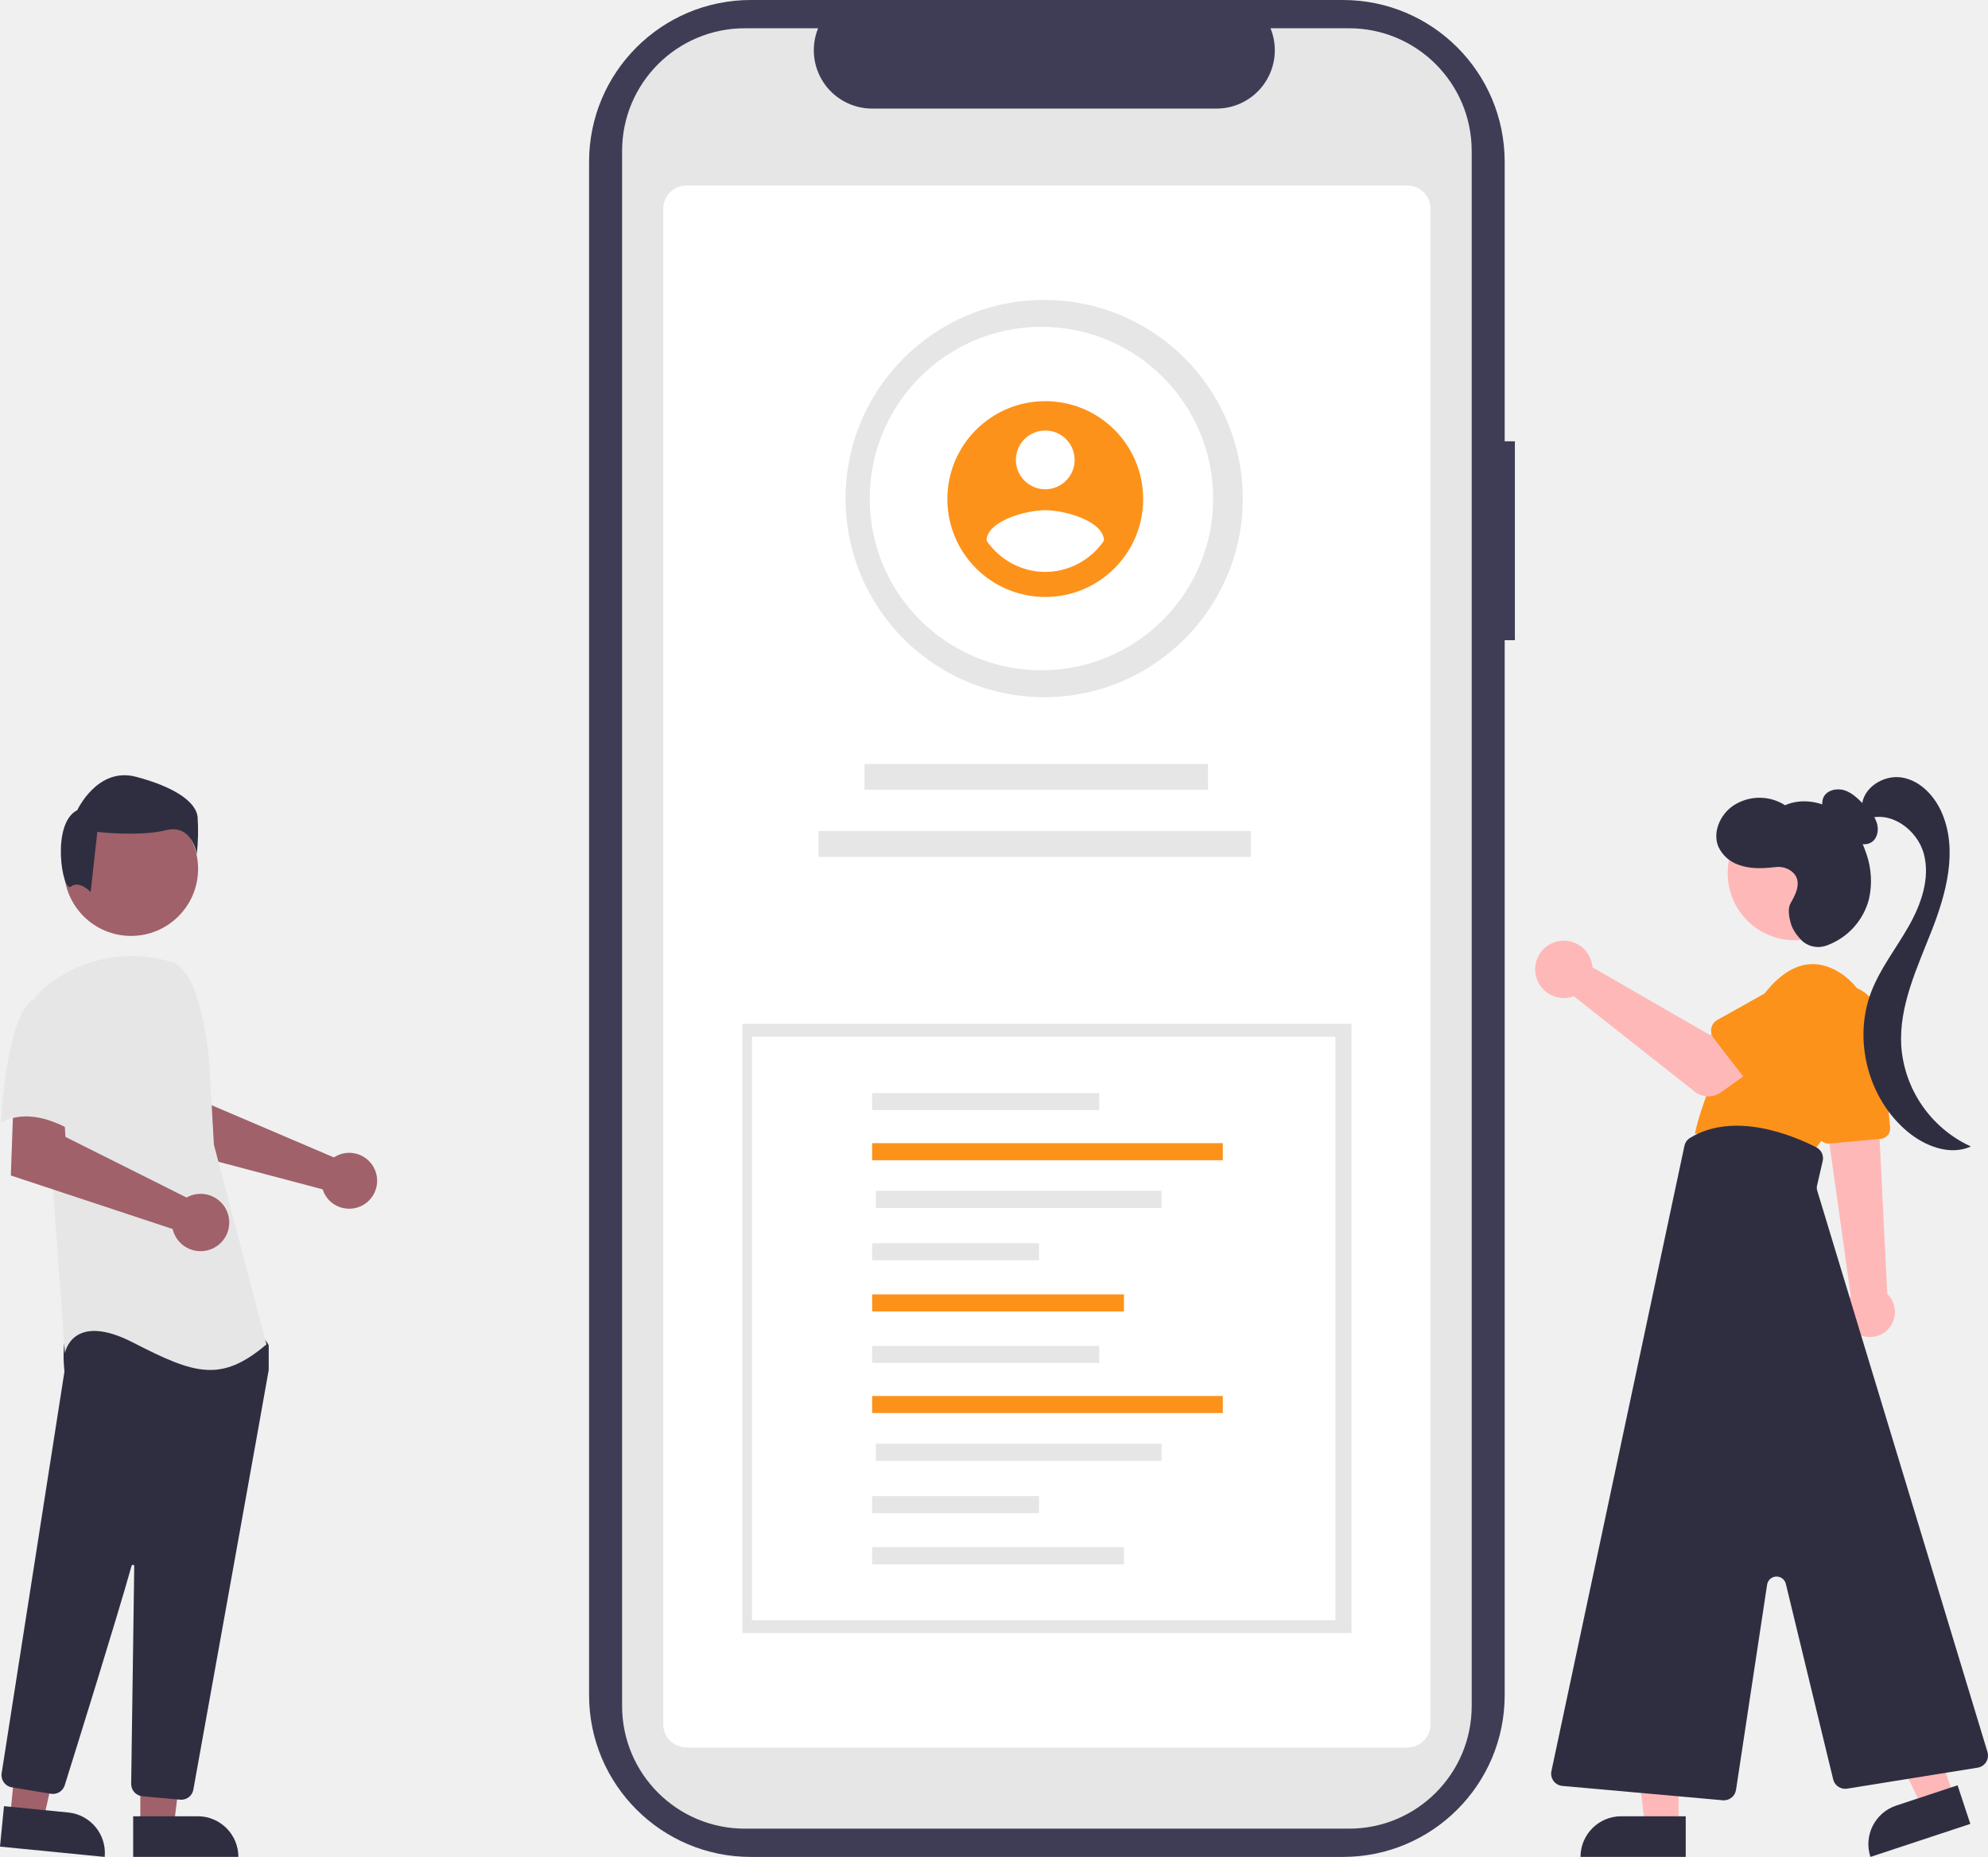
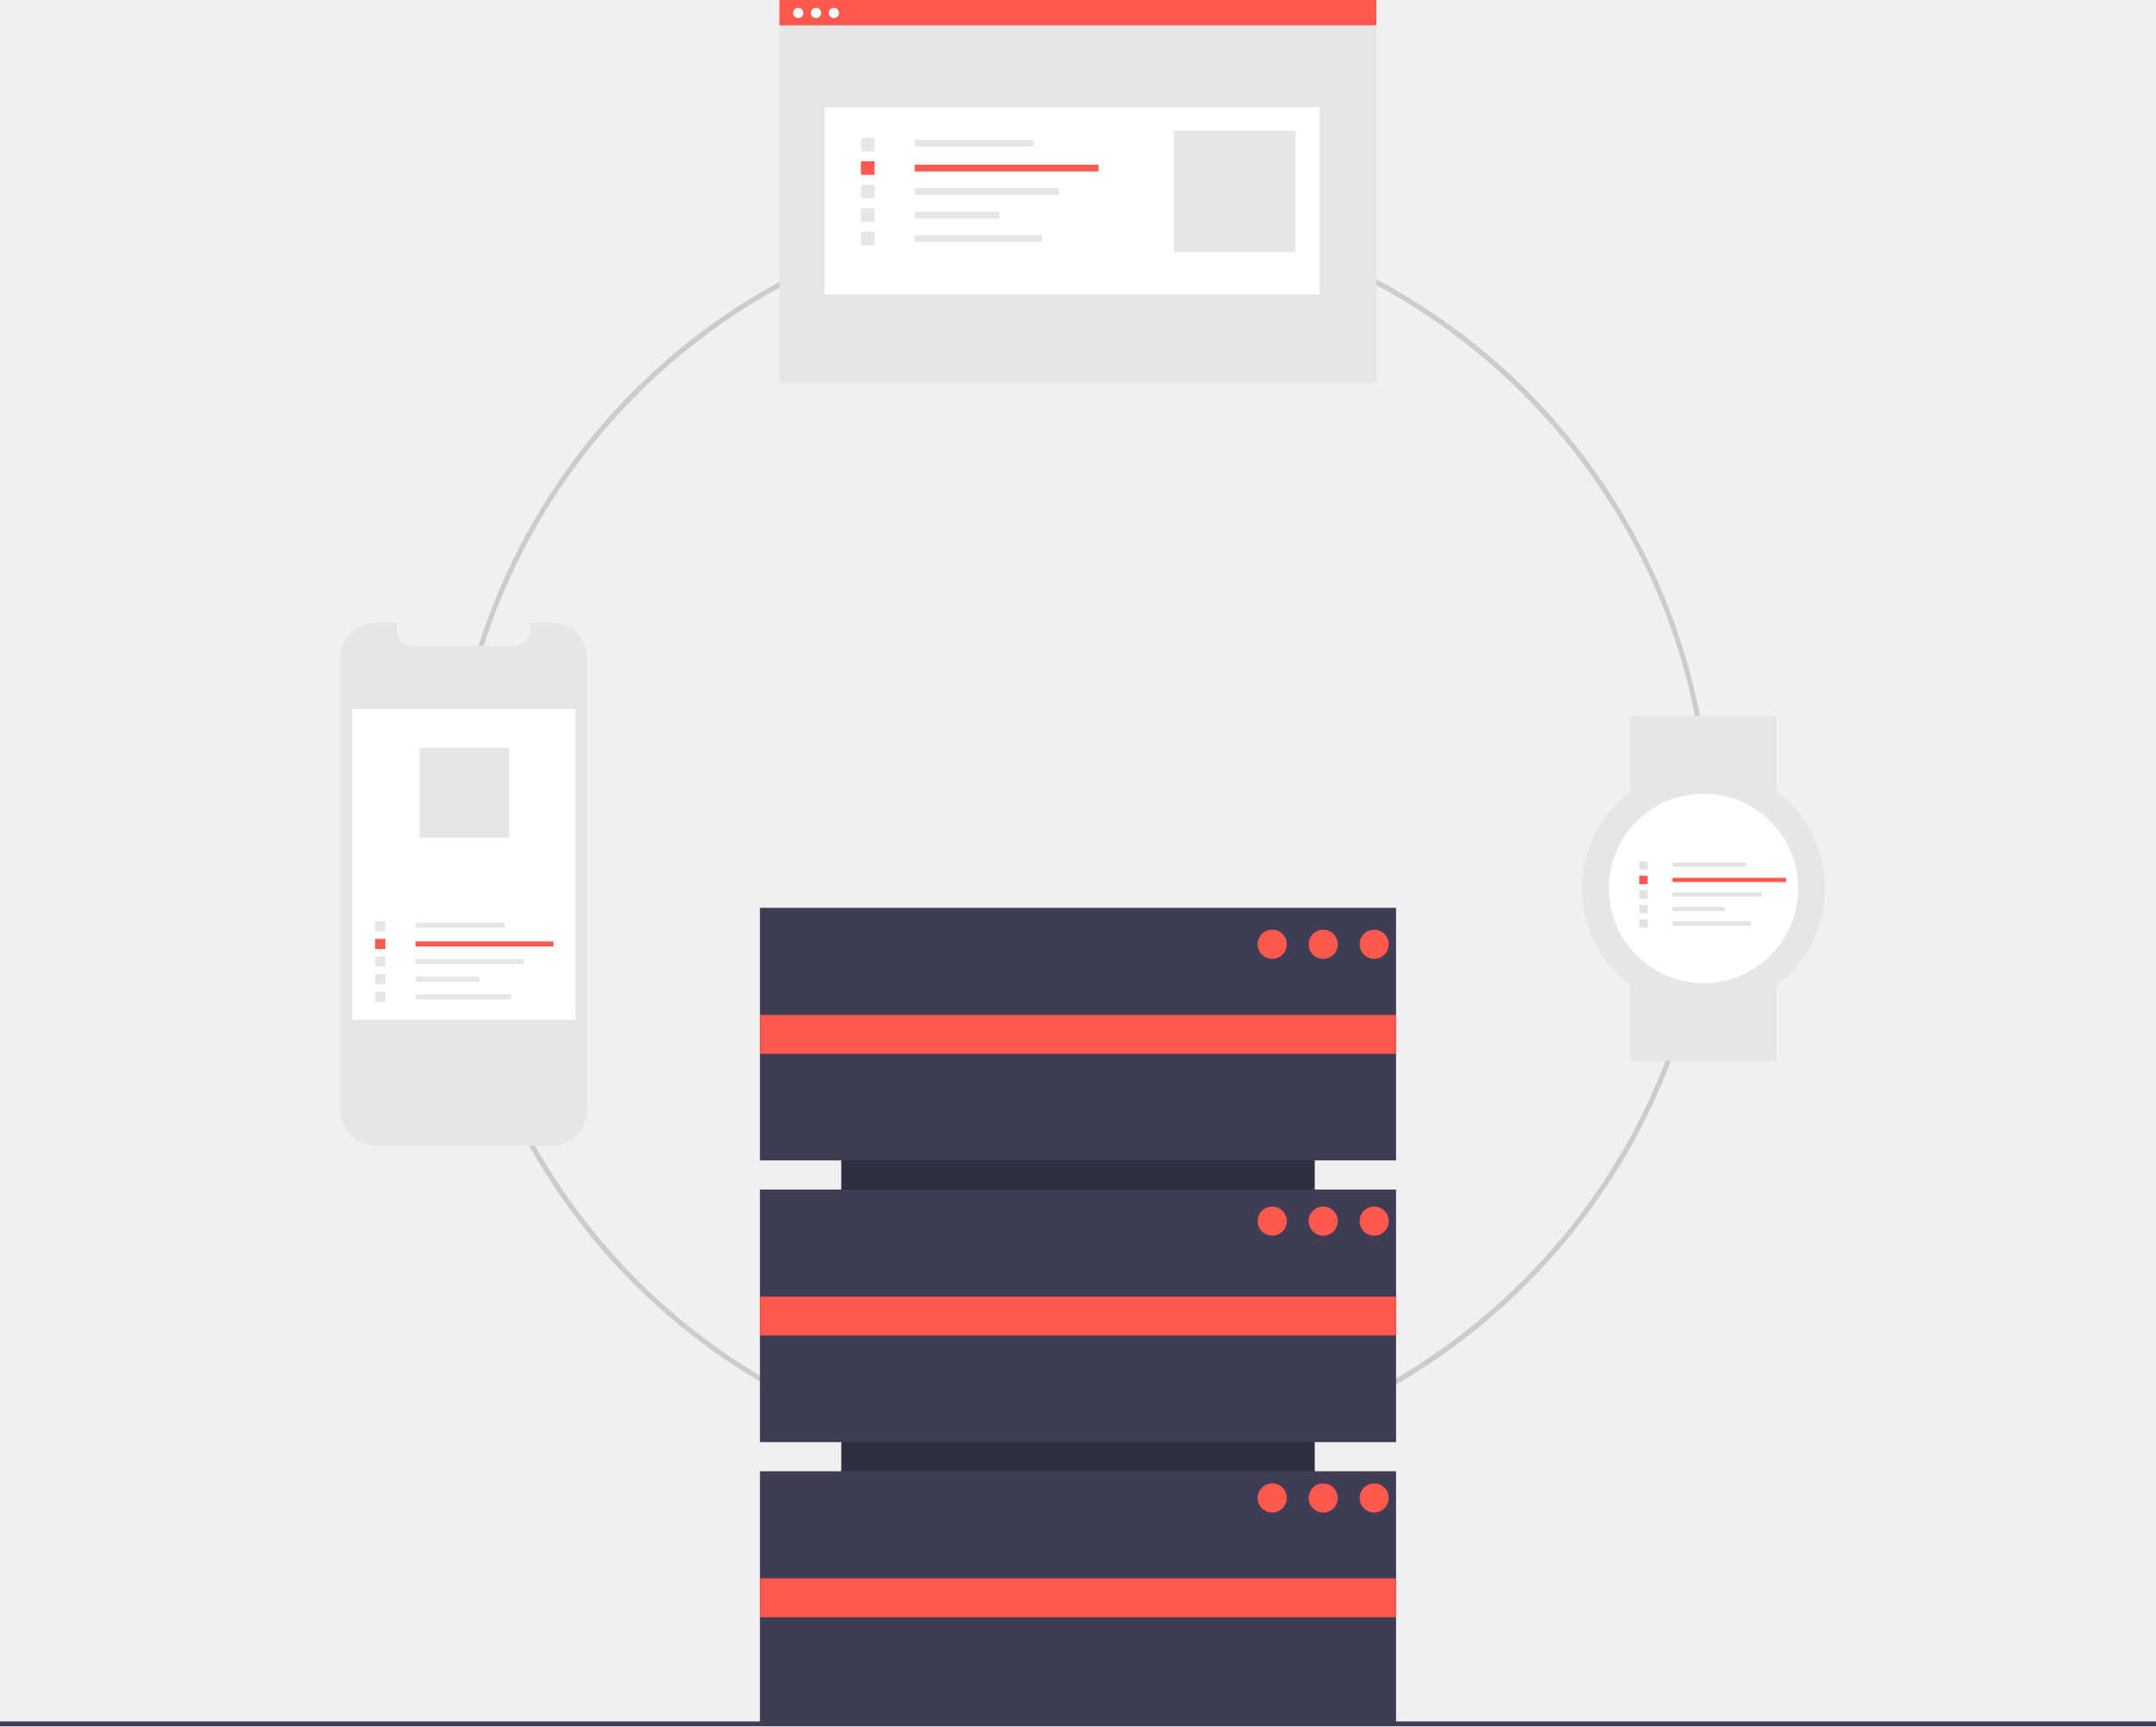
- <svg xmlns="http://www.w3.org/2000/svg" id="ace505a7-e733-4353-98c8-975df89a5922" data-name="Layer 1" width="728.082" height="680.001" viewBox="0 0 728.082 680.001">
-   <path id="a55003b0-0446-4784-a3ce-c481a9759178" data-name="Path 339" d="M790.764,271.594h-3.736v-102.354a59.24,59.24,0,0,0-59.24-59.24h-216.846a59.24,59.24,0,0,0-59.24,59.24v561.521a59.24,59.24,0,0,0,59.24,59.24h216.85a59.24,59.24,0,0,0,59.24-59.24v-386.31h3.732Z" transform="translate(-235.959 -109.9995)" fill="#3f3d56" />
-   <path id="ad332593-d547-4870-8db7-c0503e6eb31e" data-name="Path 340" d="M774.954,165.275v569.452a44.93,44.93,0,0,1-44.913,44.923h-221.306a44.937,44.937,0,0,1-44.941-44.928v-569.447a44.936,44.936,0,0,1,44.941-44.922h26.845a21.364,21.364,0,0,0,19.764,29.411h126.168a21.364,21.364,0,0,0,19.76-29.415h28.756a44.93,44.93,0,0,1,44.922,44.913Z" transform="translate(-235.959 -109.9995)" fill="#e6e6e6" />
-   <path d="M751.374,749.925h-264a8.51,8.51,0,0,1-8.5-8.5v-555a8.51,8.51,0,0,1,8.5-8.5h264a8.51,8.51,0,0,1,8.5,8.5v555A8.51,8.51,0,0,1,751.374,749.925Z" transform="translate(-235.959 -109.9995)" fill="#fff" />
-   <circle id="edacdc74-dfad-4c1d-939b-d6c7a98a2115" data-name="Ellipse 56" cx="382.415" cy="182.571" r="72.736" fill="#e6e6e6" />
-   <circle id="aec4df6d-8b06-4bbe-8d40-2c8bcc37cf40" data-name="Ellipse 60" cx="381.415" cy="182.571" r="62.889" fill="#fff" />
-   <path id="b468b121-27e1-4684-879a-d4a6b6510a38" data-name="Path 341" d="M618.774,256.9a35.856,35.856,0,1,0,35.856,35.856,35.856,35.856,0,0,0-35.856-35.856Zm0,10.757a10.757,10.757,0,1,1-10.757,10.757,10.757,10.757,0,0,1,10.757-10.757Zm0,51.784a26.121,26.121,0,0,1-21.514-11.481c.172-7.171,14.342-11.119,21.514-11.119s21.341,3.948,21.514,11.119a26.164,26.164,0,0,1-21.514,11.484Z" transform="translate(-235.959 -109.9995)" fill="#fd921b" />
-   <rect id="af237293-25a3-489f-aa06-65014690590a" data-name="Rectangle 26" x="316.605" y="279.75" width="125.838" height="9.458" fill="#e6e6e6" />
-   <rect id="aecd757e-3845-4054-8ef4-8f3b3f1464a2" data-name="Rectangle 27" x="299.768" y="304.327" width="158.368" height="9.458" fill="#e6e6e6" />
-   <rect id="a528162f-764e-4523-bc44-e6dc5465582a" data-name="Rectangle 25-2" x="271.868" y="374.923" width="223.094" height="223.094" fill="#e6e6e6" />
-   <rect id="ac408f88-9589-4a26-924c-e7a781ddb6bc" data-name="Rectangle 25-3" x="275.415" y="379.643" width="213.655" height="213.655" fill="#fff" />
-   <g id="be47c712-4ebf-4226-80ad-879612060a69" data-name="Group 22">
-     <rect id="fadc6105-0551-448d-b6d9-436c4cc2b7a7" data-name="Rectangle 28" x="319.415" y="400.267" width="83.168" height="6.251" fill="#e6e6e6" />
-     <rect id="a4376b16-bb23-442d-8938-a8bcab4f190c" data-name="Rectangle 29" x="319.415" y="418.619" width="128.429" height="6.251" fill="#fd921b" />
-     <rect id="ae6c1c25-1aef-4af7-84b7-a99cb79f7c28" data-name="Rectangle 30" x="320.75" y="436.096" width="104.667" height="6.251" fill="#e6e6e6" />
-     <rect id="ad31106a-9486-4fc6-9d92-2d07f7dcec19" data-name="Rectangle 31" x="319.415" y="455.272" width="61.103" height="6.251" fill="#e6e6e6" />
-     <rect id="e133e237-d12d-4331-8259-b0f1b7869d24" data-name="Rectangle 32" x="319.415" y="474.003" width="92.22" height="6.251" fill="#fd921b" />
-     <rect id="a9ae706b-b3a6-4b62-8ac7-3a7f4cd0039d" data-name="Rectangle 38" x="319.415" y="492.851" width="83.168" height="6.251" fill="#e6e6e6" />
-     <rect id="bd082349-b2f2-4b60-be0c-57e16efac88b" data-name="Rectangle 39" x="319.415" y="511.202" width="128.429" height="6.251" fill="#fd921b" />
-     <rect id="ac0416d6-b57f-4bc7-9ff0-bb8dbe215cb0" data-name="Rectangle 40" x="320.75" y="528.679" width="104.667" height="6.251" fill="#e6e6e6" />
-     <rect id="b9702d28-4113-492b-a4b0-dbfc92fa702e" data-name="Rectangle 41" x="319.415" y="547.856" width="61.103" height="6.251" fill="#e6e6e6" />
-     <rect id="b41357bb-831a-49ca-b340-115c840dd657" data-name="Rectangle 42" x="319.415" y="566.587" width="92.22" height="6.251" fill="#e6e6e6" />
-   </g>
-   <g id="ac800076-fc8a-4256-a3b5-70e496d28429" data-name="Group 23">
-     <path id="b13647df-bb42-4a02-9bba-2700c526619d" data-name="Path 385" d="M928.727,595.025a9.13,9.13,0,1,1-15.852-9.064q.031-.053.062-.106a9.826,9.826,0,0,1,.86-1.22l-7.68-54.74-.23-1.64-1.56-11.17-.23-1.61.85.04,14.88.68,3.99.18.5,10.19,2.83,57.29a9.118,9.118,0,0,1,1.58,11.17Z" transform="translate(-235.959 -109.9995)" fill="#ffb8b8" />
-     <path id="bd34735f-0976-456f-8e45-072b5e73a744" data-name="Path 386" d="M905.931,528.751l18.895-1.733a3.73,3.73,0,0,0,3.364-4.037l-3.5-39.292a14.326,14.326,0,0,0-28.538,2.548q.036.406.096.809l5.666,38.54a3.724,3.724,0,0,0,3.678,3.181A2.639,2.639,0,0,0,905.931,528.751Z" transform="translate(-235.959 -109.9995)" fill="#fd921b" />
-     <path id="f1e660d0-c56f-45d1-8714-e8a3d2ffeea9" data-name="Path 387" d="M920.253,497.008a26.316,26.316,0,0,0-9.679-30.288c-7.125-4.875-16.875-6.625-27.375,5.875-21,25-26.5,52.5-26.5,52.5l43,7S914.322,514.22,920.253,497.008Z" transform="translate(-235.959 -109.9995)" fill="#fd921b" />
-     <path id="eb60bd0b-2a6b-4db7-a453-977e2259822f" data-name="Path 388" d="M850.706,778.614h-12.26l-5.832-47.288h18.094Z" transform="translate(-235.959 -109.9995)" fill="#ffb8b8" />
-     <path id="b4104c20-2c86-47e7-b6b0-d86d656d7ba2" data-name="Path 389" d="M814.805,789.997h38.531v-14.887h-23.644a14.887,14.887,0,0,0-14.887,14.887Z" transform="translate(-235.959 -109.9995)" fill="#2f2e41" />
-     <path id="b4e48bf6-fea8-48c3-adaa-b392a855b3f6" data-name="Path 390" d="M951.5,767.921l-11.64,3.848-20.38-43.068,17.18-5.679Z" transform="translate(-235.959 -109.9995)" fill="#ffb8b8" />
-     <path id="a6908023-9fbc-48a9-be4c-c86c0c45ebaf" data-name="Path 391" d="M920.983,789.997l36.584-12.092-4.672-14.135-22.45,7.42a14.887,14.887,0,0,0-9.463,18.807Z" transform="translate(-235.959 -109.9995)" fill="#2f2e41" />
-     <circle id="a687fec6-02c9-4040-89ed-32d713123e7f" data-name="Ellipse 65" cx="657.301" cy="319.761" r="24.561" fill="#ffb8b8" />
-     <path id="badfc474-5669-4d61-bc01-f70cc92406de" data-name="Path 392" d="M871.755,765.451l11.385-75.145a3.5,3.5,0,0,1,6.862-.3l17.338,71.612a4.533,4.533,0,0,0,5.088,3.385l47.825-7.686a4.5,4.5,0,0,0,3.593-5.75l-62.361-205.6a3.5,3.5,0,0,1-.061-1.8l2.076-9a4.484,4.484,0,0,0-2.327-5.014c-8.492-4.333-30-13.341-46.231-3.474a4.551,4.551,0,0,0-2.079,2.927l-48.716,228.97a4.5,4.5,0,0,0,4,5.419l58.757,5.262q.2.018.4.018a4.508,4.508,0,0,0,4.448-3.825Z" transform="translate(-235.959 -109.9995)" fill="#2f2e41" />
-     <path id="eb685785-93ca-4296-839e-b201e57ae5bb" data-name="Path 393" d="M909.546,412.407a18.58,18.58,0,0,1-4.855-4.22,6.3,6.3,0,0,1-.97-6.1c1.241-2.738,4.928-3.6,7.786-2.671s5.065,3.172,7.153,5.333c1.839,1.9,3.731,3.892,4.6,6.391s.424,5.668-1.746,7.185c-2.13,1.488-5.192.879-7.24-.719s-3.316-3.97-4.525-6.27Z" transform="translate(-235.959 -109.9995)" fill="#2f2e41" />
-     <path id="a7ccb8bb-f2b9-4447-b454-9c546e399f41" data-name="Path 394" d="M917.865,405.409c.136-6.92,8.024-11.883,14.837-10.656s12.049,7.035,14.67,13.441c5.538,13.535,1.381,28.979-3.955,42.6s-11.94,27.439-11.161,42.043a43.925,43.925,0,0,0,25.515,37c-7.688,3.485-16.878-.115-23.339-5.548-14.348-12.065-19.886-33.546-13.161-51.044,3.317-8.631,9.163-16.015,13.727-24.056s7.913-17.518,5.556-26.459-12.385-16.179-20.958-12.72Z" transform="translate(-235.959 -109.9995)" fill="#2f2e41" />
-     <path id="bd42e2a1-f38b-413b-b655-cc202f14f4c1" data-name="Path 395" d="M891.787,440.659c2.141-3.618,4.3-8.368.388-11.531a8.064,8.064,0,0,0-6.05-1.6c-4.412.532-9.217.751-13.488-.852a12.644,12.644,0,0,1-7.335-6.591c-2.2-5.224.556-11.572,5.165-14.874a17.4,17.4,0,0,1,19.258-.341c5.97-2.637,13.213-1.464,18.637,2.166s9.135,9.443,11.151,15.65a30.206,30.206,0,0,1,.923,16.615,24.692,24.692,0,0,1-15.316,16.879,8.892,8.892,0,0,1-8.782-1.3s-3.385-2.955-4.444-6.514C891.079,445.629,890.644,442.592,891.787,440.659Z" transform="translate(-235.959 -109.9995)" fill="#2f2e41" />
-     <path id="a0cecca8-8fe0-4420-9365-651f9eef8dd5" data-name="Path 397" d="M818.925,462.575a10.524,10.524,0,0,1,.239,1.64l42.957,24.782,10.441-6.011,11.131,14.572-17.45,12.438a8,8,0,0,1-9.6-.234l-44.3-34.946a10.5,10.5,0,1,1,6.576-12.241Z" transform="translate(-235.959 -109.9995)" fill="#ffb8b8" />
-     <path id="b21f2b01-13d8-4bae-8637-c810de2f9faf" data-name="Path 398" d="M863.558,490.171l13.884,17.994a4.5,4.5,0,0,0,6.8.373l15.717-16.321a12.5,12.5,0,0,0-14.926-20.056q-.204.152-.401.312l-19.712,11.022a4.5,4.5,0,0,0-1.365,6.676Z" transform="translate(-235.959 -109.9995)" fill="#fd921b" />
-   </g>
-   <g id="b22d1c68-5a77-444f-a5cc-3f82f20a89dd" data-name="Group 24">
-     <path id="e5b1612b-0075-49ae-a43a-e875f9772667" data-name="Path 552" d="M359.66,533.056a10.091,10.091,0,0,0-1.411.787l-44.852-19.143-1.6-11.815-17.922-.11,1.059,27.1,59.2,15.658a10.606,10.606,0,0,0,.448,1.208,10.235,10.235,0,1,0,5.079-13.682Z" transform="translate(-235.959 -109.9995)" fill="#a0616a" />
-     <path id="aa9c986c-d78a-4457-b2bb-b0791fabccea" data-name="Path 553" d="M287.357,778.615h12.26l5.832-47.288h-18.094Z" transform="translate(-235.959 -109.9995)" fill="#a0616a" />
-     <path id="b210f84f-9c85-4cf8-a59b-65b7d4fb35d0" data-name="Path 554" d="M308.374,775.112h-23.644v14.882h38.531a14.887,14.887,0,0,0-14.887-14.887h-0Z" transform="translate(-235.959 -109.9995)" fill="#2f2e41" />
-     <path id="f66096e0-a946-448d-a2e8-3cde5fe284ed" data-name="Path 555" d="M239.677,775.152l12.2,1.2,10.441-46.488-18.007-1.769Z" transform="translate(-235.959 -109.9995)" fill="#a0616a" />
-     <path id="fcefb2c9-d6d5-4bec-a5f5-cc8066a5bb74" data-name="Path 556" d="M260.944,773.728,237.418,771.411,235.959,786.224l38.337,3.776A14.884,14.884,0,0,0,260.943,773.728Z" transform="translate(-235.959 -109.9995)" fill="#2f2e41" />
-     <circle id="b1d8892c-f39d-4126-8224-86b256c1ff9d" data-name="Ellipse 84" cx="47.985" cy="318.169" r="24.561" fill="#a0616a" />
-     <path id="ac2d3eab-b9a5-4eb5-9d63-fe405943fbfc" data-name="Path 557" d="M302.357,769.053a4.471,4.471,0,0,0,4.415-3.7c6.341-35.219,27.088-150.4,27.584-153.593a1.416,1.416,0,0,0,.016-.222v-8.588a1.489,1.489,0,0,0-.279-.872l-2.74-3.838a1.479,1.479,0,0,0-1.144-.625c-15.622-.732-66.784-2.879-69.256.209h0c-2.482,3.1-1.6,12.507-1.4,14.36l-.01.193-22.985,147a4.512,4.512,0,0,0,3.715,5.135l14.356,2.365a4.521,4.521,0,0,0,5.025-3.093c4.44-14.188,19.329-61.918,24.489-80.387a.5.5,0,0,1,.981.139c-.258,17.606-.881,62.523-1.1,78.037l-.023,1.671a4.518,4.518,0,0,0,4.093,4.536l13.843,1.254A4.174,4.174,0,0,0,302.357,769.053Z" transform="translate(-235.959 -109.9995)" fill="#2f2e41" />
-     <path id="bbed60f3-1a89-4078-91d7-bc96163e326a" data-name="Path 99" d="M299.532,462.387c4.286,2.548,6.851,7.23,8.323,12a113.686,113.686,0,0,1,4.884,27.159l1.556,27.6,19.255,73.17c-16.689,14.121-26.315,10.911-48.781-.639s-25.032,3.851-25.032,3.851l-4.492-62.258-6.418-68.032a30.172,30.172,0,0,1,4.862-4.674,49.659,49.659,0,0,1,42.442-9Z" transform="translate(-235.959 -109.9995)" fill="#e6e6e6" />
-     <path id="ff536e95-7831-431c-8ca8-0e166a93b4bb" data-name="Path 558" d="M305.786,547.833a10.528,10.528,0,0,0-1.5.7l-44.35-22.2-.736-12.026-18.294-1.261-.98,27.413,59.266,19.6a10.5,10.5,0,1,0,6.593-12.232Z" transform="translate(-235.959 -109.9995)" fill="#a0616a" />
-     <path id="ed99b844-bab2-4090-afff-3e8d6994d5eb" data-name="Path 101" d="M249.147,475.545c-10.911,3.851-12.834,45.574-12.834,45.574,12.837-7.06,28.241,4.493,28.241,4.493s3.209-10.912,7.06-25.032a24.53,24.53,0,0,0-5.134-23.106S260.059,471.692,249.147,475.545Z" transform="translate(-235.959 -109.9995)" fill="#e6e6e6" />
-     <path id="a410275c-d14b-4b59-9c0e-be849f4d4fe2" data-name="Path 102" d="M261.926,434.664c3.06-2.448,7.235,2,7.235,2l2.448-22.031s15.3,1.833,25.094-.612,11.323,8.875,11.323,8.875a78.584,78.584,0,0,0,.306-13.771c-.612-5.508-8.568-11.017-22.645-14.689s-21.421,12.241-21.421,12.241C254.468,411.572,258.862,437.113,261.926,434.664Z" transform="translate(-235.959 -109.9995)" fill="#2f2e41" />
-   </g>
+ <svg xmlns="http://www.w3.org/2000/svg" id="b5d1da7b-a9c6-4711-8d73-fa7937ec989e" data-name="Layer 1" width="888" height="710.807" viewBox="0 0 888 710.807">
+   <path d="M600.936,699.404a260.064,260.064,0,1,1,183.894-76.171A258.365,258.365,0,0,1,600.936,699.404Zm0-518.129c-142.297,0-258.064,115.768-258.064,258.065s115.768,258.064,258.064,258.064S859,581.637,859,439.34,743.232,181.275,600.936,181.275Z" transform="translate(-156 -94.59648)" fill="#ccc" />
+   <rect x="469" y="509.904" width="262" height="195" transform="translate(1051.404 -87.19257) rotate(90)" fill="#2f2e41" />
+   <rect x="313" y="373.807" width="262" height="104" fill="#3f3d56" />
+   <rect x="313" y="489.807" width="262" height="104" fill="#3f3d56" />
+   <rect x="313" y="605.807" width="262" height="104" fill="#3f3d56" />
+   <rect x="313" y="417.904" width="262" height="16" fill="#ff584f" />
+   <rect x="313" y="533.904" width="262" height="16" fill="#ff584f" />
+   <rect x="313" y="649.904" width="262" height="16" fill="#ff584f" />
+   <circle cx="524" cy="388.807" r="6" fill="#ff584f" />
+   <circle cx="545" cy="388.807" r="6" fill="#ff584f" />
+   <circle cx="566" cy="388.807" r="6" fill="#ff584f" />
+   <circle cx="524" cy="502.807" r="6" fill="#ff584f" />
+   <circle cx="545" cy="502.807" r="6" fill="#ff584f" />
+   <circle cx="566" cy="502.807" r="6" fill="#ff584f" />
+   <circle cx="524" cy="616.807" r="6" fill="#ff584f" />
+   <circle cx="545" cy="616.807" r="6" fill="#ff584f" />
+   <circle cx="566" cy="616.807" r="6" fill="#ff584f" />
+   <rect y="708.807" width="888" height="2" fill="#3f3d56" />
+   <path d="M397.879,365.661v185.992a14.675,14.675,0,0,1-14.672,14.672H310.928a14.677,14.677,0,0,1-14.678-14.672V365.661a14.677,14.677,0,0,1,14.678-14.672h8.768a6.978,6.978,0,0,0,6.455,9.606h41.208a6.978,6.978,0,0,0,6.455-9.606h9.392A14.675,14.675,0,0,1,397.879,365.661Z" transform="translate(-156 -94.59648)" fill="#e6e6e6" />
+   <rect x="145.064" y="291.91" width="92" height="128" fill="#fff" />
+   <rect x="171.186" y="379.927" width="36.72" height="2.098" fill="#e6e6e6" />
+   <rect x="171.149" y="387.632" width="56.817" height="2.098" fill="#ff584f" />
+   <rect x="171.149" y="394.89" width="44.588" height="2.098" fill="#e6e6e6" />
+   <rect x="171.149" y="402.149" width="26.228" height="2.098" fill="#e6e6e6" />
+   <rect x="171.149" y="409.407" width="39.343" height="2.098" fill="#e6e6e6" />
+   <rect x="154.533" y="379.324" width="4.197" height="4.197" fill="#e6e6e6" />
+   <rect x="154.533" y="386.582" width="4.197" height="4.197" fill="#ff584f" />
+   <rect x="154.533" y="393.841" width="4.197" height="4.197" fill="#e6e6e6" />
+   <rect x="154.533" y="401.1" width="4.197" height="4.197" fill="#e6e6e6" />
+   <rect x="154.533" y="408.358" width="4.197" height="4.197" fill="#e6e6e6" />
+   <rect x="172.751" y="307.91" width="36.998" height="36.998" fill="#e6e6e6" />
+   <rect x="321.111" y="0.139" width="245.884" height="157.475" fill="#e6e6e6" />
+   <rect x="339.647" y="44.195" width="203.861" height="77.035" fill="#fff" />
+   <rect x="376.789" y="57.542" width="48.927" height="2.796" fill="#e6e6e6" />
+   <rect x="376.74" y="67.807" width="75.705" height="2.796" fill="#ff584f" />
+   <rect x="376.74" y="77.479" width="59.411" height="2.796" fill="#e6e6e6" />
+   <rect x="376.74" y="87.151" width="34.948" height="2.796" fill="#e6e6e6" />
+   <rect x="376.74" y="96.822" width="52.422" height="2.796" fill="#e6e6e6" />
+   <rect x="354.601" y="56.738" width="5.592" height="5.592" fill="#e6e6e6" />
+   <rect x="354.601" y="66.409" width="5.592" height="5.592" fill="#ff584f" />
+   <rect x="354.601" y="76.081" width="5.592" height="5.592" fill="#e6e6e6" />
+   <rect x="354.601" y="85.753" width="5.592" height="5.592" fill="#e6e6e6" />
+   <rect x="354.601" y="95.424" width="5.592" height="5.592" fill="#e6e6e6" />
+   <rect x="483.445" y="53.847" width="50.059" height="50.059" fill="#e6e6e6" />
+   <rect x="321.006" width="245.884" height="10.446" fill="#ff584f" />
+   <circle cx="328.768" cy="5.341" r="2.097" fill="#fff" />
+   <circle cx="336.117" cy="5.341" r="2.097" fill="#fff" />
+   <circle cx="343.466" cy="5.341" r="2.097" fill="#fff" />
+   <rect x="671.648" y="294.807" width="60" height="31" fill="#e6e6e6" />
+   <rect x="671.648" y="405.807" width="60" height="31" fill="#e6e6e6" />
+   <circle cx="701.648" cy="365.807" r="50" fill="#e6e6e6" />
+   <circle cx="701.648" cy="365.807" r="39" fill="#fff" />
+   <rect x="688.877" y="355.122" width="30.247" height="1.728" fill="#e2e2e2" />
+   <rect x="688.846" y="361.468" width="46.802" height="1.728" fill="#ff584f" />
+   <rect x="688.846" y="367.447" width="36.728" height="1.728" fill="#e2e2e2" />
+   <rect x="688.846" y="373.426" width="21.605" height="1.728" fill="#e2e2e2" />
+   <rect x="688.846" y="379.405" width="32.407" height="1.728" fill="#e2e2e2" />
+   <rect x="675.16" y="354.625" width="3.457" height="3.457" fill="#e2e2e2" />
+   <rect x="675.16" y="360.604" width="3.457" height="3.457" fill="#ff584f" />
+   <rect x="675.16" y="366.583" width="3.457" height="3.457" fill="#e2e2e2" />
+   <rect x="675.16" y="372.562" width="3.457" height="3.457" fill="#e2e2e2" />
+   <rect x="675.16" y="378.541" width="3.457" height="3.457" fill="#e2e2e2" />
</svg>
